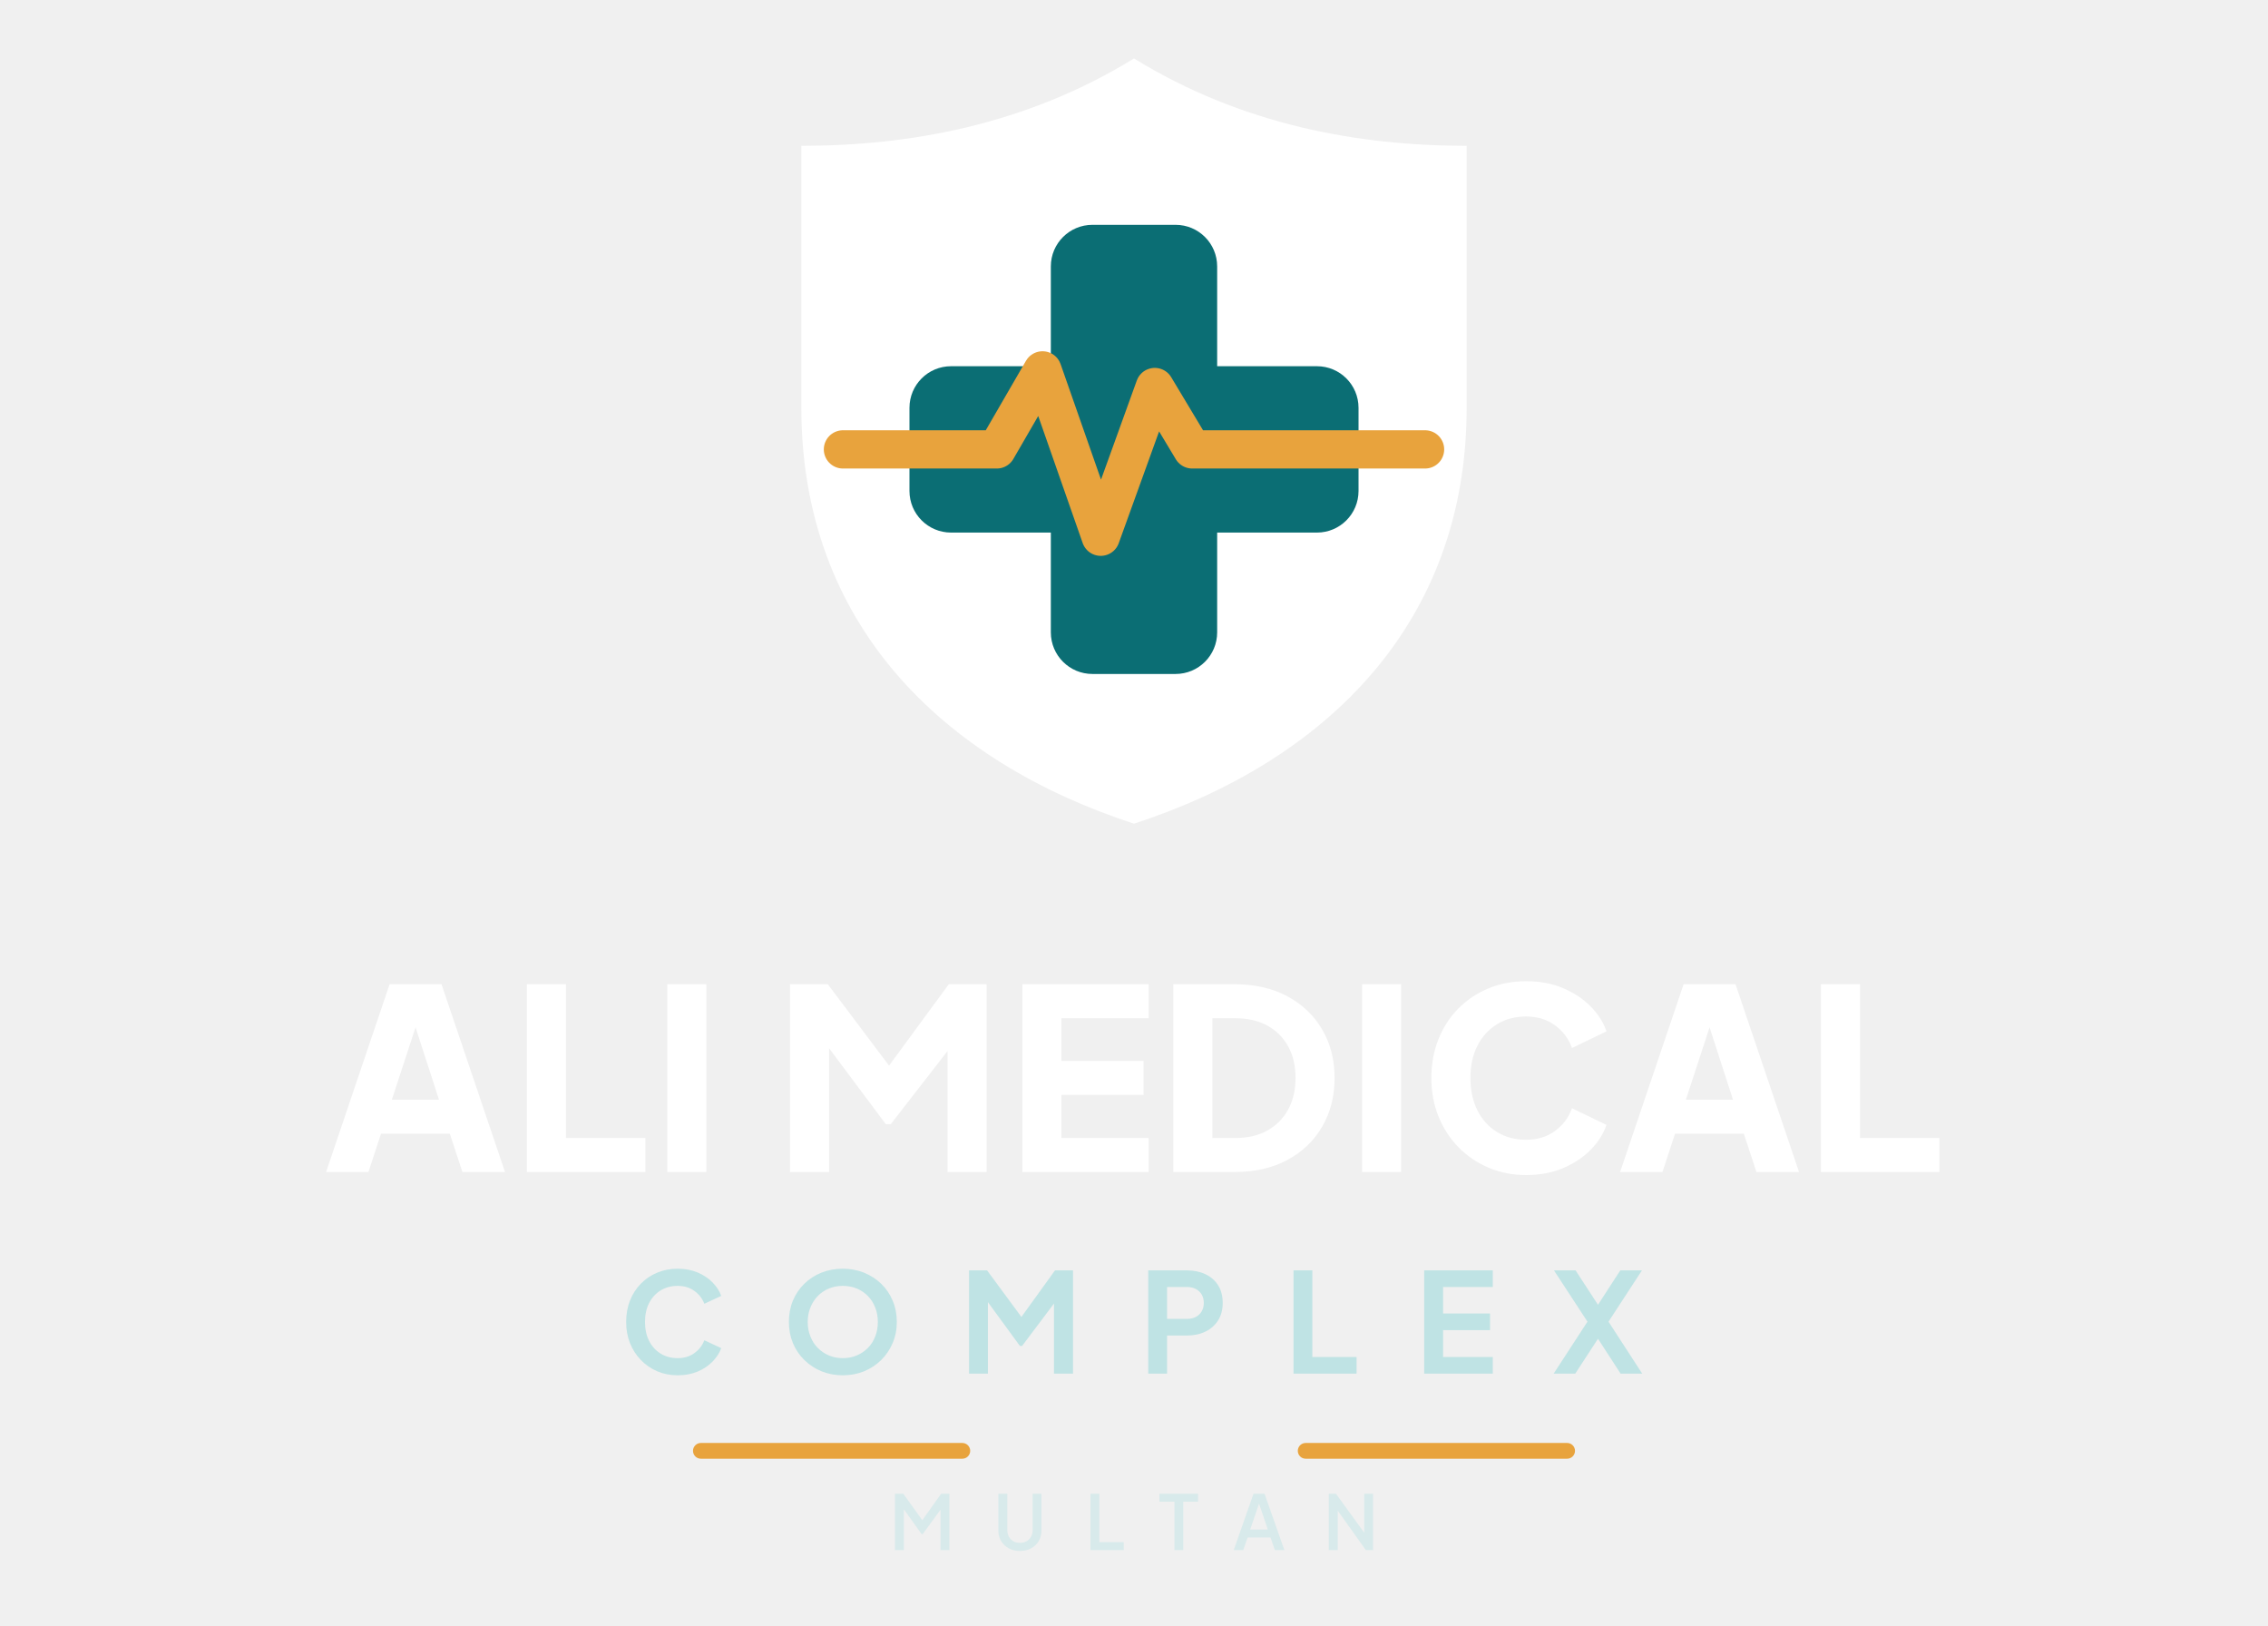
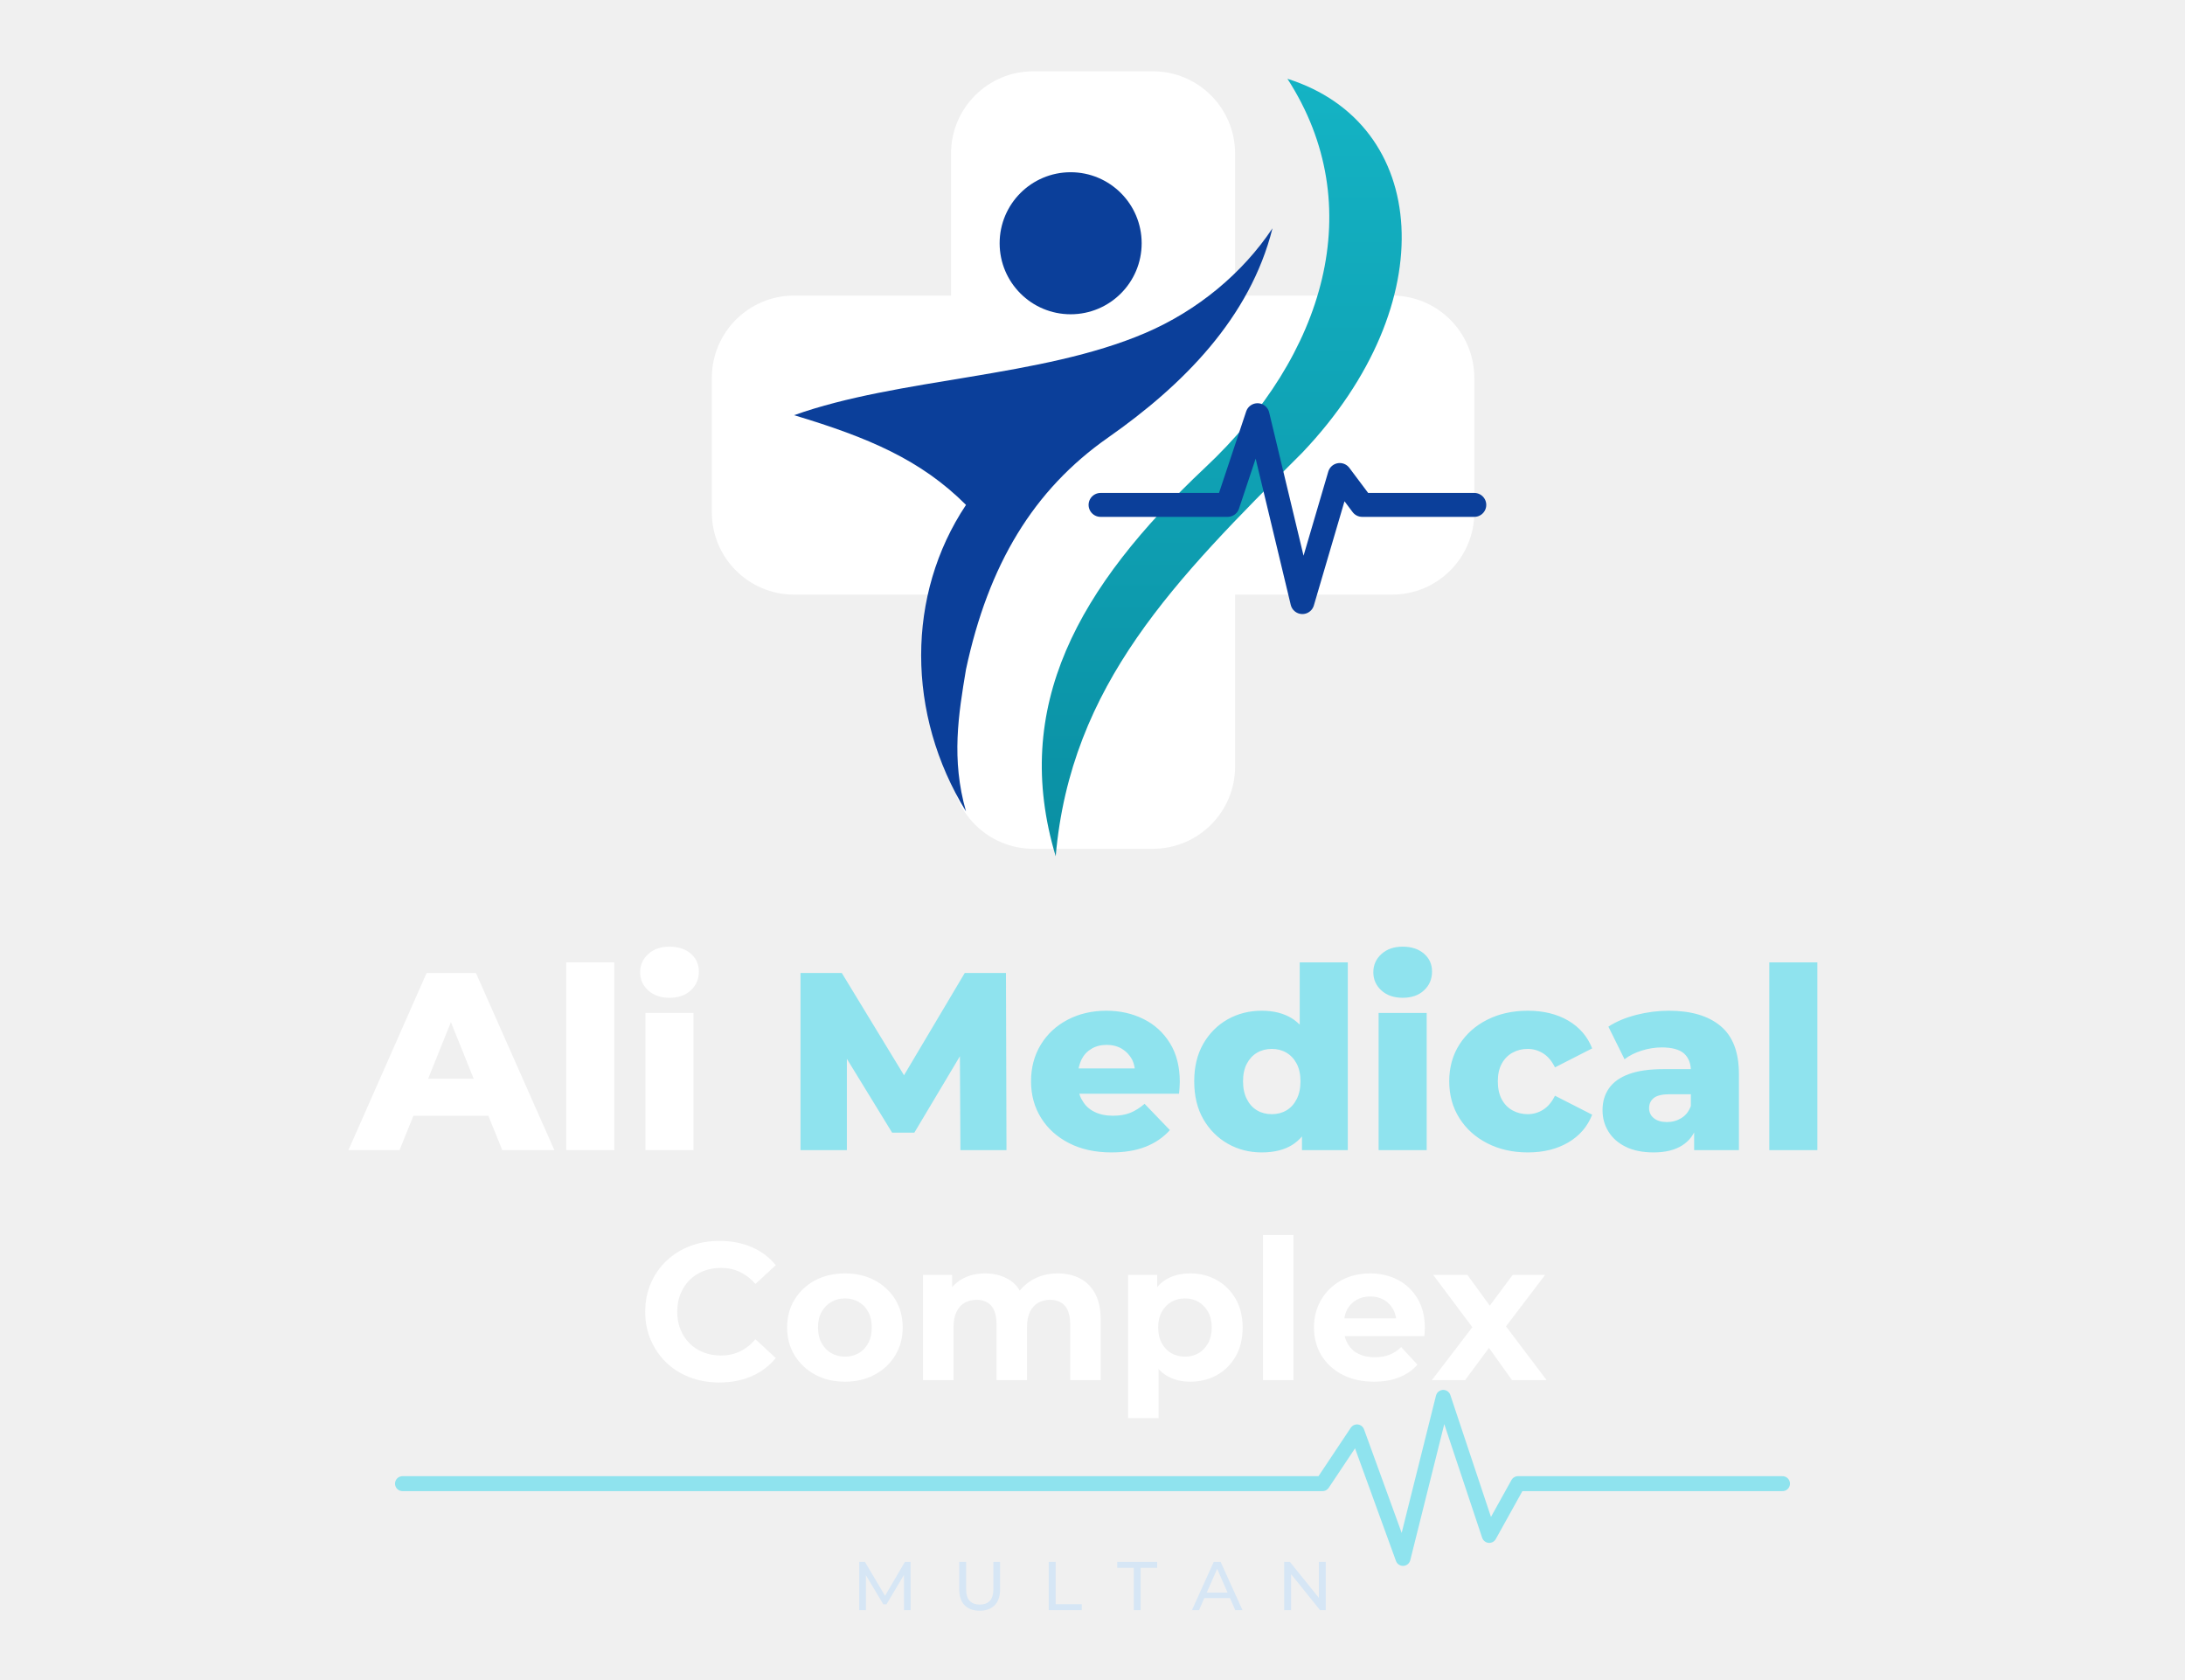
- <svg xmlns="http://www.w3.org/2000/svg" viewBox="0 0 360 258" width="360" height="258">
-   <g transform="translate(114 4) scale(1.32)">
+ <svg xmlns="http://www.w3.org/2000/svg" viewBox="0 0 380 292" width="380" height="292">
+   <g transform="translate(116 2) scale(1.3)">
    <defs>
-       <linearGradient id="srg" x1="0" y1="0" x2="1" y2="1">
-         <stop offset="0" stop-color="#13959c" />
-         <stop offset="1" stop-color="#08555a" />
+       <linearGradient id="sbrc" x1="0" y1="0" x2="0.35" y2="1">
+         <stop offset="0" stop-color="#1e8de0" />
+         <stop offset=".55" stop-color="#1667c7" />
+         <stop offset="1" stop-color="#0b3f9a" />
+       </linearGradient>
+       <linearGradient id="sbrt" x1="0" y1="0" x2="0" y2="1">
+         <stop offset="0" stop-color="#14b3c4" />
+         <stop offset="1" stop-color="#0a8fa3" />
      </linearGradient>
    </defs>
-     <path d="M50 4C63 12 77 14.5 90 14.5V46C90 72 73 88.5 50 96C27 88.5 10 72 10 46V14.5C23 14.5 37 12 50 4Z" fill="#ffffff" />
-     <rect x="40" y="24" width="20" height="54" rx="5" fill="#0b6e74" />
-     <rect x="23" y="41" width="54" height="20" rx="5" fill="#0b6e74" />
-     <path d="M15 51H33.5L39 41.5L46 61.5L52.5 43.5L57 51H85" fill="none" stroke="#e8a33d" stroke-width="4.6" stroke-linecap="round" stroke-linejoin="round" />
+     <rect x="38" y="8" width="38" height="104" rx="11" fill="#ffffff" />
+     <rect x="6" y="38" width="102" height="40" rx="11" fill="#ffffff" />
+     <path d="M83 9c19 6 21 30 2 50C68 76 54 90 52 113c-6-20 3-36 20-52 16-15 22-35 11-52z" fill="url(#sbrt)" />
+     <circle cx="54" cy="31" r="9.5" fill="#0b3f9a" />
+     <path d="M17 54c14-5 33-5 47-11 7-3 13-8 17-14-3 12-12 21-22 28-10 7-16 17-19 31-1 6-2 12 0 19-8-13-8-29 0-41-6-6-13-9-23-12z" fill="#0b3f9a" />
+     <path d="M58 66h17l4-12 6 25 5-17 3 4h15" fill="none" stroke="#0b3f9a" stroke-width="3.2" stroke-linecap="round" stroke-linejoin="round" />
  </g>
-   <path d="M58.48 186L51.76 186L61.84 156.20L70.08 156.20L80.16 186L73.40 186L71.40 179.92L60.48 179.92L58.48 186ZM65.96 163.04L62.20 174.52L69.68 174.52L65.96 163.04ZM102.44 186L83.64 186L83.64 156.20L89.84 156.20L89.84 180.60L102.44 180.60L102.44 186ZM112.12 186L105.92 186L105.92 156.20L112.12 156.20L112.12 186ZM131.60 186L125.40 186L125.40 156.20L131.40 156.20L141.12 169.12L150.60 156.20L156.60 156.20L156.60 186L150.40 186L150.40 166.80L141.40 178.40L140.60 178.40L131.60 166.36L131.60 186ZM182.32 186L162.28 186L162.28 156.20L182.32 156.20L182.32 161.60L168.48 161.60L168.48 168.36L181.52 168.36L181.52 173.76L168.48 173.76L168.48 180.60L182.32 180.60L182.32 186ZM195.96 186L186.24 186L186.24 156.20L195.96 156.20Q200.80 156.20 204.36 158.12Q207.92 160.04 209.88 163.40Q211.84 166.76 211.84 171.08L211.84 171.08Q211.84 175.40 209.88 178.78Q207.92 182.16 204.36 184.08Q200.80 186 195.96 186L195.96 186ZM192.44 161.60L192.44 180.60L196.12 180.60Q199.04 180.60 201.16 179.42Q203.28 178.24 204.46 176.10Q205.64 173.96 205.64 171.08L205.64 171.08Q205.64 168.16 204.46 166.04Q203.28 163.92 201.16 162.76Q199.04 161.60 196.12 161.60L196.12 161.60L192.44 161.60ZM222.40 186L216.20 186L216.20 156.20L222.40 156.20L222.40 186ZM242.24 186.48L242.24 186.48Q239.04 186.48 236.30 185.32Q233.56 184.16 231.52 182.08Q229.48 180 228.34 177.20Q227.20 174.40 227.20 171.08L227.20 171.08Q227.20 167.76 228.32 164.94Q229.44 162.12 231.48 160.06Q233.52 158 236.26 156.86Q239.00 155.72 242.24 155.72L242.24 155.72Q245.48 155.72 248.06 156.80Q250.64 157.88 252.44 159.68Q254.24 161.48 255.00 163.68L255.00 163.68L249.52 166.32Q248.76 164.16 246.86 162.74Q244.96 161.32 242.24 161.32L242.24 161.32Q239.60 161.32 237.60 162.56Q235.60 163.80 234.50 165.98Q233.40 168.16 233.40 171.08L233.40 171.08Q233.40 174 234.50 176.20Q235.60 178.40 237.60 179.64Q239.60 180.88 242.24 180.88L242.24 180.88Q244.96 180.88 246.86 179.46Q248.76 178.04 249.52 175.88L249.52 175.88L255.00 178.52Q254.24 180.72 252.44 182.52Q250.64 184.32 248.06 185.40Q245.48 186.48 242.24 186.48ZM263.88 186L257.16 186L267.24 156.20L275.48 156.20L285.56 186L278.80 186L276.80 179.92L265.88 179.92L263.88 186ZM271.36 163.04L267.60 174.52L275.08 174.52L271.36 163.04ZM307.84 186L289.04 186L289.04 156.20L295.24 156.20L295.24 180.60L307.84 180.60L307.84 186Z" fill="#ffffff" />
-   <path d="M107.57 218.26L107.57 218.26Q105.81 218.26 104.33 217.63Q102.84 216.99 101.73 215.84Q100.62 214.70 100.00 213.16Q99.39 211.62 99.39 209.79L99.39 209.79Q99.39 207.97 99.99 206.42Q100.60 204.87 101.71 203.73Q102.82 202.60 104.32 201.97Q105.81 201.35 107.57 201.35L107.57 201.35Q109.33 201.35 110.73 201.94Q112.13 202.53 113.09 203.51Q114.06 204.49 114.48 205.66L114.48 205.66L111.80 206.91Q111.33 205.68 110.23 204.88Q109.13 204.07 107.57 204.07L107.57 204.07Q106.03 204.07 104.85 204.80Q103.68 205.53 103.03 206.80Q102.38 208.08 102.38 209.79L102.38 209.79Q102.38 211.51 103.03 212.80Q103.68 214.08 104.85 214.81Q106.03 215.54 107.57 215.54L107.57 215.54Q109.13 215.54 110.23 214.73Q111.33 213.93 111.80 212.70L111.80 212.70L114.48 213.95Q114.06 215.12 113.09 216.10Q112.13 217.08 110.73 217.67Q109.33 218.26 107.57 218.26ZM133.77 218.26L133.77 218.26Q131.97 218.26 130.41 217.63Q128.85 216.99 127.68 215.84Q126.51 214.70 125.86 213.15Q125.22 211.60 125.22 209.79L125.22 209.79Q125.22 207.97 125.85 206.43Q126.49 204.89 127.66 203.74Q128.82 202.60 130.39 201.97Q131.95 201.35 133.77 201.35L133.77 201.35Q135.60 201.35 137.16 201.98Q138.72 202.62 139.89 203.75Q141.06 204.89 141.70 206.43Q142.35 207.97 142.35 209.79L142.35 209.79Q142.35 211.60 141.69 213.15Q141.03 214.70 139.87 215.84Q138.70 216.99 137.15 217.63Q135.60 218.26 133.77 218.26ZM133.77 215.54L133.77 215.54Q134.98 215.54 136.00 215.11Q137.01 214.68 137.77 213.91Q138.53 213.14 138.93 212.08Q139.34 211.03 139.34 209.79L139.34 209.79Q139.34 208.56 138.93 207.52Q138.53 206.47 137.77 205.69Q137.01 204.91 136.00 204.49Q134.98 204.07 133.77 204.07L133.77 204.07Q132.59 204.07 131.57 204.49Q130.56 204.91 129.80 205.69Q129.04 206.47 128.63 207.52Q128.21 208.56 128.21 209.79L128.21 209.79Q128.21 211.03 128.63 212.08Q129.04 213.14 129.80 213.91Q130.56 214.68 131.57 215.11Q132.59 215.54 133.77 215.54ZM156.81 218L153.82 218L153.82 201.61L156.68 201.61L162.13 209.00L167.46 201.61L170.32 201.61L170.32 218L167.30 218L167.30 206.87L162.24 213.60L161.89 213.60L156.81 206.65L156.81 218ZM185.25 218L182.26 218L182.26 201.61L188.38 201.61Q190.05 201.61 191.34 202.22Q192.62 202.82 193.35 203.97Q194.08 205.13 194.08 206.78L194.08 206.78Q194.08 208.41 193.34 209.56Q192.60 210.72 191.33 211.33Q190.05 211.95 188.38 211.95L188.38 211.95L185.25 211.95L185.25 218ZM185.25 204.25L185.25 209.31L188.42 209.31Q189.24 209.31 189.83 208.99Q190.42 208.67 190.75 208.10Q191.08 207.53 191.08 206.78L191.08 206.78Q191.08 206.01 190.75 205.45Q190.42 204.89 189.83 204.57Q189.24 204.25 188.42 204.25L188.42 204.25L185.25 204.25ZM215.33 218L205.32 218L205.32 201.61L208.31 201.61L208.31 215.36L215.33 215.36L215.33 218ZM236.95 218L226.06 218L226.06 201.61L236.95 201.61L236.95 204.25L229.06 204.25L229.06 208.45L236.51 208.45L236.51 211.09L229.06 211.09L229.06 215.36L236.95 215.36L236.95 218ZM250.04 218L246.61 218L251.98 209.75L246.66 201.61L250.09 201.61L253.65 207.07L257.19 201.61L260.63 201.61L255.32 209.75L260.67 218L257.24 218L253.65 212.46L250.04 218Z" fill="#bfe3e4" />
-   <rect x="110" y="229" width="44" height="2.5" rx="1.25" fill="#e8a33d" />
-   <rect x="206" y="229" width="44" height="2.5" rx="1.25" fill="#e8a33d" />
-   <path d="M143.47 246L142.06 246L142.06 237.06L143.38 237.06L146.40 241.26L149.38 237.06L150.70 237.06L150.70 246L149.29 246L149.29 239.59L146.45 243.48L146.30 243.48L143.47 239.52L143.47 246ZM161.89 246.14L161.89 246.14Q160.90 246.14 160.12 245.72Q159.35 245.30 158.91 244.57Q158.47 243.84 158.47 242.90L158.47 242.90L158.47 237.06L159.89 237.06L159.89 242.84Q159.89 243.43 160.15 243.89Q160.40 244.34 160.85 244.60Q161.30 244.85 161.89 244.85L161.89 244.85Q162.49 244.85 162.94 244.60Q163.39 244.34 163.65 243.89Q163.91 243.43 163.91 242.84L163.91 242.84L163.91 237.06L165.31 237.06L165.31 242.90Q165.31 243.84 164.88 244.57Q164.45 245.30 163.67 245.72Q162.90 246.14 161.89 246.14ZM178.37 246L173.09 246L173.09 237.06L174.50 237.06L174.50 244.74L178.37 244.74L178.37 246ZM187.82 246L186.42 246L186.42 238.32L184.04 238.32L184.04 237.06L190.16 237.06L190.16 238.32L187.82 238.32L187.82 246ZM197.34 246L195.83 246L198.97 237.06L200.72 237.06L203.87 246L202.36 246L201.67 244.00L198.04 244.00L197.34 246ZM199.85 238.63L198.44 242.74L201.24 242.74L199.85 238.63ZM212.34 246L210.92 246L210.92 237.06L212.06 237.06L216.54 243.24L216.54 237.06L217.94 237.06L217.94 246L216.80 246L212.34 239.75L212.34 246Z" fill="#d8eaeb" />
+   <path d="M69.48 200L60.60 200L74.19 169.20L82.77 169.20L96.41 200L87.35 200L84.93 194.02L71.90 194.02L69.48 200ZM74.46 187.59L82.38 187.59L78.42 177.74L74.46 187.59ZM106.84 200L98.48 200L98.48 167.35L106.84 167.35L106.84 200ZM120.61 200L112.25 200L112.25 176.15L120.61 176.15L120.61 200ZM116.43 173.51L116.43 173.51Q114.14 173.51 112.74 172.24Q111.33 170.96 111.33 169.07L111.33 169.07Q111.33 167.18 112.74 165.90Q114.14 164.62 116.43 164.62L116.43 164.62Q118.72 164.62 120.13 165.83Q121.54 167.04 121.54 168.94L121.54 168.94Q121.54 170.92 120.15 172.21Q118.76 173.51 116.43 173.51Z" fill="#ffffff" />
+   <path d="M147.28 200L139.22 200L139.22 169.20L146.40 169.20L157.22 186.98L167.78 169.20L174.95 169.20L175.04 200L167.03 200L166.94 183.68L159.02 196.96L155.15 196.96L147.28 184.12L147.28 200ZM193.30 200.40L193.30 200.40Q189.08 200.40 185.93 198.79Q182.78 197.18 181.05 194.39Q179.31 191.60 179.31 188.03Q179.31 184.47 181.00 181.67Q182.70 178.88 185.69 177.32Q188.68 175.76 192.42 175.76L192.42 175.76Q195.94 175.76 198.84 177.19Q201.75 178.62 203.46 181.39Q205.18 184.16 205.18 188.12L205.18 188.12Q205.18 188.56 205.14 189.13Q205.09 189.70 205.05 190.19L205.05 190.19L187.71 190.19Q187.89 190.85 188.24 191.38L188.24 191.38Q188.94 192.65 190.31 193.33Q191.67 194.02 193.56 194.02L193.56 194.02Q195.32 194.02 196.58 193.51Q197.83 193.00 199.06 191.95L199.06 191.95L203.46 196.52Q201.75 198.42 199.24 199.41Q196.73 200.40 193.30 200.40ZM187.58 185.79L187.58 185.79L197.35 185.79Q197.22 184.91 196.86 184.20L196.86 184.20Q196.20 183.02 195.08 182.36Q193.96 181.70 192.46 181.70Q190.97 181.70 189.85 182.36Q188.72 183.02 188.11 184.20L188.11 184.20Q187.76 184.95 187.58 185.79ZM219.44 200.40L219.44 200.40Q216.18 200.40 213.52 198.88Q210.86 197.36 209.27 194.61Q207.69 191.86 207.69 188.03L207.69 188.03Q207.69 184.25 209.27 181.50Q210.86 178.75 213.52 177.25Q216.18 175.76 219.44 175.76L219.44 175.76Q222.52 175.76 224.67 177.08L224.67 177.08Q225.42 177.56 226.04 178.18L226.04 178.18L226.04 167.35L234.40 167.35L234.40 200L226.43 200L226.43 197.62Q225.68 198.50 224.76 199.08L224.76 199.08Q222.65 200.40 219.44 200.40ZM221.20 193.75L221.20 193.75Q222.60 193.75 223.73 193.09Q224.85 192.43 225.51 191.13Q226.17 189.84 226.17 188.03Q226.17 186.23 225.51 184.97Q224.85 183.72 223.73 183.06Q222.60 182.40 221.20 182.40L221.20 182.40Q219.74 182.40 218.62 183.06Q217.50 183.72 216.84 184.97Q216.18 186.23 216.18 188.03Q216.18 189.84 216.84 191.13Q217.50 192.43 218.62 193.09Q219.74 193.75 221.20 193.75ZM248.12 200L239.76 200L239.76 176.15L248.12 176.15L248.12 200ZM243.94 173.51L243.94 173.51Q241.66 173.51 240.25 172.24Q238.84 170.96 238.84 169.07L238.84 169.07Q238.84 167.18 240.25 165.90Q241.66 164.62 243.94 164.62L243.94 164.62Q246.23 164.62 247.64 165.83Q249.05 167.04 249.05 168.94L249.05 168.94Q249.05 170.92 247.66 172.21Q246.28 173.51 243.94 173.51ZM265.72 200.40L265.72 200.40Q261.76 200.40 258.66 198.81Q255.56 197.23 253.80 194.43Q252.04 191.64 252.04 188.03L252.04 188.03Q252.04 184.42 253.80 181.65Q255.56 178.88 258.66 177.32Q261.76 175.76 265.72 175.76L265.72 175.76Q269.77 175.76 272.72 177.47Q275.67 179.19 276.90 182.31L276.90 182.31L270.43 185.61Q269.60 183.94 268.36 183.17Q267.13 182.40 265.68 182.40L265.68 182.40Q264.23 182.40 263.04 183.06Q261.85 183.72 261.17 184.97Q260.49 186.23 260.49 188.03L260.49 188.03Q260.49 189.88 261.17 191.16Q261.85 192.43 263.04 193.09Q264.23 193.75 265.68 193.75L265.68 193.75Q267.13 193.75 268.36 192.98Q269.60 192.21 270.43 190.54L270.43 190.54L276.90 193.84Q275.67 196.96 272.72 198.68Q269.77 200.40 265.72 200.40ZM302.42 200L294.63 200L294.63 196.92Q293.93 198.28 292.65 199.12L292.65 199.12Q290.72 200.40 287.59 200.40L287.59 200.40Q284.73 200.40 282.75 199.43Q280.77 198.46 279.74 196.79Q278.70 195.12 278.70 193.05L278.70 193.05Q278.70 190.85 279.83 189.24Q280.95 187.64 283.28 186.78Q285.61 185.92 289.31 185.92L289.31 185.92L294.06 185.92Q293.97 184.20 292.87 183.19L292.87 183.19Q291.64 182.14 289.00 182.14L289.00 182.14Q287.28 182.14 285.52 182.69Q283.76 183.24 282.53 184.20L282.53 184.20L279.72 178.53Q281.74 177.21 284.58 176.48Q287.42 175.76 290.23 175.76L290.23 175.76Q296.04 175.76 299.23 178.42Q302.42 181.08 302.42 186.76L302.42 186.76L302.42 200ZM294.06 192.34L294.06 190.28L290.45 190.28Q288.43 190.28 287.61 190.94Q286.80 191.60 286.80 192.70Q286.80 193.80 287.64 194.46Q288.47 195.12 289.92 195.12L289.92 195.12Q291.29 195.12 292.41 194.43Q293.53 193.75 294.06 192.34L294.06 192.34ZM316.06 200L307.70 200L307.70 167.35L316.06 167.35L316.06 200Z" fill="#8fe3ee" />
+   <path d="M125.09 240.41L125.09 240.41Q122.34 240.41 119.98 239.51Q117.61 238.61 115.88 236.94Q114.15 235.27 113.18 233.03Q112.21 230.79 112.21 228.10L112.21 228.10Q112.21 225.41 113.18 223.17Q114.15 220.93 115.90 219.26Q117.65 217.59 119.99 216.69Q122.34 215.79 125.13 215.79L125.13 215.79Q128.22 215.79 130.72 216.86Q133.22 217.93 134.92 220.01L134.92 220.01L131.38 223.27Q130.16 221.88 128.66 221.18Q127.17 220.48 125.40 220.48L125.40 220.48Q123.73 220.48 122.34 221.03Q120.95 221.57 119.93 222.59Q118.91 223.61 118.34 225.01Q117.78 226.40 117.78 228.10L117.78 228.10Q117.78 229.80 118.34 231.19Q118.91 232.59 119.93 233.61Q120.95 234.63 122.34 235.17Q123.73 235.72 125.40 235.72L125.40 235.72Q127.17 235.72 128.66 235.02Q130.16 234.32 131.38 232.89L131.38 232.89L134.92 236.16Q133.22 238.23 130.72 239.32Q128.22 240.41 125.09 240.41ZM146.96 240.27L146.96 240.27Q144.03 240.27 141.77 239.05Q139.51 237.82 138.20 235.70Q136.89 233.57 136.89 230.85L136.89 230.85Q136.89 228.10 138.20 225.97Q139.51 223.85 141.77 222.64Q144.03 221.44 146.96 221.44L146.96 221.44Q149.85 221.44 152.12 222.64Q154.40 223.85 155.69 225.96Q156.99 228.07 156.99 230.85L156.99 230.85Q156.99 233.57 155.69 235.70Q154.40 237.82 152.12 239.05Q149.85 240.27 146.96 240.27ZM146.96 235.92L146.96 235.92Q148.28 235.92 149.34 235.31Q150.39 234.70 151.00 233.56Q151.61 232.42 151.61 230.85L151.61 230.85Q151.61 229.26 151.00 228.13Q150.39 227.01 149.34 226.40Q148.28 225.79 146.96 225.79L146.96 225.79Q145.63 225.79 144.58 226.40Q143.52 227.01 142.89 228.13Q142.26 229.26 142.26 230.85L142.26 230.85Q142.26 232.42 142.89 233.56Q143.52 234.70 144.58 235.31Q145.63 235.92 146.96 235.92ZM183.95 221.44L183.95 221.44Q186.12 221.44 187.81 222.30Q189.49 223.17 190.46 224.95Q191.43 226.74 191.43 229.53L191.43 229.53L191.43 240L186.12 240L186.12 230.34Q186.12 228.13 185.21 227.08Q184.29 226.03 182.62 226.03L182.62 226.03Q181.47 226.03 180.55 226.55Q179.63 227.08 179.12 228.13Q178.61 229.19 178.61 230.82L178.61 230.82L178.61 240L173.31 240L173.31 230.34Q173.31 228.13 172.41 227.08Q171.50 226.03 169.84 226.03L169.84 226.03Q168.68 226.03 167.76 226.55Q166.85 227.08 166.34 228.13Q165.83 229.19 165.83 230.82L165.83 230.82L165.83 240L160.52 240L160.52 221.71L165.59 221.71L165.59 223.82Q166.34 222.97 167.36 222.39L167.36 222.39Q169.09 221.44 171.33 221.44L171.33 221.44Q173.85 221.44 175.75 222.69L175.75 222.69Q176.74 223.37 177.35 224.43L177.35 224.43Q178.17 223.41 179.32 222.69L179.32 222.69Q181.33 221.44 183.95 221.44ZM207 240.27L207 240.27Q204.69 240.27 202.95 239.25L202.95 239.25Q202.14 238.78 201.49 238.06L201.49 238.06L201.49 246.60L196.19 246.60L196.19 221.71L201.25 221.71L201.25 223.82Q201.93 223 202.85 222.46L202.85 222.46Q204.59 221.44 207 221.44L207 221.44Q209.58 221.44 211.64 222.61Q213.70 223.78 214.91 225.89Q216.11 228.00 216.11 230.85L216.11 230.85Q216.11 233.74 214.91 235.85Q213.70 237.96 211.64 239.12Q209.58 240.27 207 240.27ZM206.08 235.92L206.08 235.92Q207.41 235.92 208.45 235.31Q209.48 234.70 210.11 233.56Q210.74 232.42 210.74 230.85L210.74 230.85Q210.74 229.26 210.11 228.13Q209.48 227.01 208.45 226.40Q207.41 225.79 206.08 225.79Q204.76 225.79 203.70 226.40Q202.65 227.01 202.04 228.13Q201.42 229.26 201.42 230.85L201.42 230.85Q201.42 232.42 202.04 233.56Q202.65 234.70 203.70 235.31Q204.76 235.92 206.08 235.92ZM224.95 240L219.65 240L219.65 214.77L224.95 214.77L224.95 240ZM238.96 240.27L238.96 240.27Q235.83 240.27 233.47 239.05Q231.11 237.82 229.81 235.70Q228.52 233.57 228.52 230.85L228.52 230.85Q228.52 228.10 229.80 225.97Q231.07 223.85 233.28 222.64Q235.49 221.44 238.28 221.44L238.28 221.44Q240.97 221.44 243.13 222.57Q245.28 223.71 246.54 225.84Q247.80 227.96 247.80 230.92L247.80 230.92Q247.80 231.23 247.77 231.62Q247.73 232.01 247.70 232.35L247.70 232.35L233.86 232.35Q234.03 233.06 234.40 233.68L234.40 233.68Q235.05 234.83 236.26 235.43Q237.46 236.02 239.10 236.02L239.10 236.02Q240.56 236.02 241.66 235.58Q242.77 235.14 243.69 234.25L243.69 234.25L246.51 237.31Q245.25 238.74 243.35 239.51Q241.44 240.27 238.96 240.27ZM233.79 229.26L233.79 229.26L242.80 229.26Q242.67 228.41 242.29 227.69L242.29 227.69Q241.71 226.64 240.69 226.04Q239.67 225.45 238.31 225.45Q236.95 225.45 235.92 226.04Q234.88 226.64 234.30 227.69L234.30 227.69Q233.93 228.41 233.79 229.26ZM254.80 240L249.02 240L256.06 230.79L249.26 221.71L255.21 221.71L259.09 227.05L263.07 221.71L268.71 221.71L261.91 230.65L268.98 240L262.96 240L258.95 234.39L254.80 240Z" fill="#ffffff" />
+   <path d="M70 258H230l6-9 8 22 7-28 8 24 5-9h46" fill="none" stroke="#8fe3ee" stroke-width="2.6" stroke-linecap="round" stroke-linejoin="round" />
+   <path d="M150.59 280L149.43 280L149.43 271.60L150.42 271.60L153.92 277.50L157.38 271.60L158.36 271.60L158.37 280L157.22 280L157.21 273.88L154.17 278.98L153.62 278.98L150.59 273.92L150.59 280ZM170.37 280.10L170.37 280.10Q168.72 280.10 167.77 279.15Q166.82 278.20 166.82 276.38L166.82 276.38L166.82 271.60L168.02 271.60L168.02 276.33Q168.02 277.73 168.64 278.38Q169.26 279.03 170.39 279.03L170.39 279.03Q171.53 279.03 172.14 278.38Q172.76 277.73 172.76 276.33L172.76 276.33L172.76 271.60L173.93 271.60L173.93 276.38Q173.93 278.20 172.98 279.15Q172.04 280.10 170.37 280.10ZM188.13 280L182.39 280L182.39 271.60L183.59 271.60L183.59 278.96L188.13 278.96L188.13 280ZM198.37 280L197.18 280L197.18 272.64L194.30 272.64L194.30 271.60L201.25 271.60L201.25 272.64L198.37 272.64L198.37 280ZM208.52 280L207.29 280L211.09 271.60L212.28 271.60L216.09 280L214.83 280L213.91 277.90L209.45 277.90L208.52 280ZM209.87 276.94L213.49 276.94L211.68 272.82L209.87 276.94ZM224.54 280L223.34 280L223.34 271.60L224.33 271.60L229.37 277.86L229.37 271.60L230.57 271.60L230.57 280L229.58 280L224.54 273.74L224.54 280Z" fill="#d6e6f5" />
</svg>
